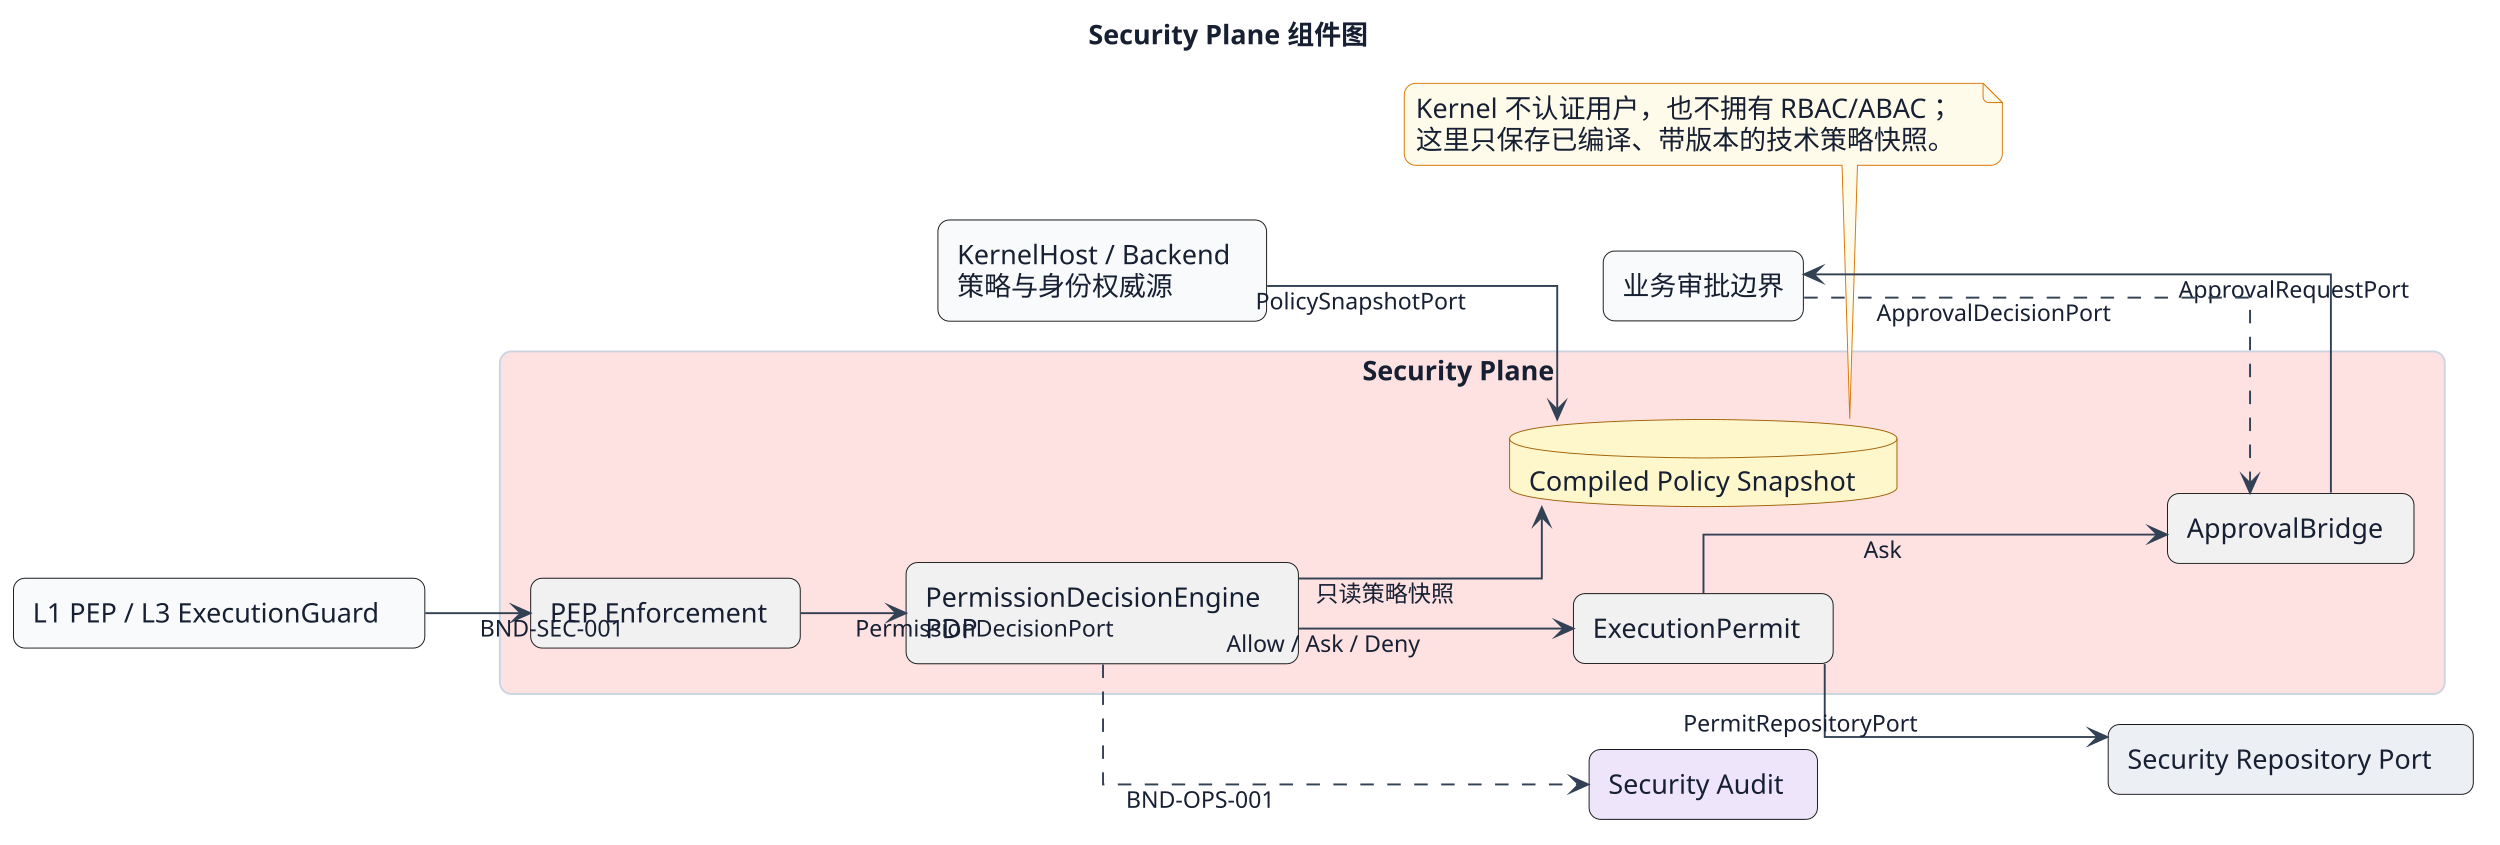
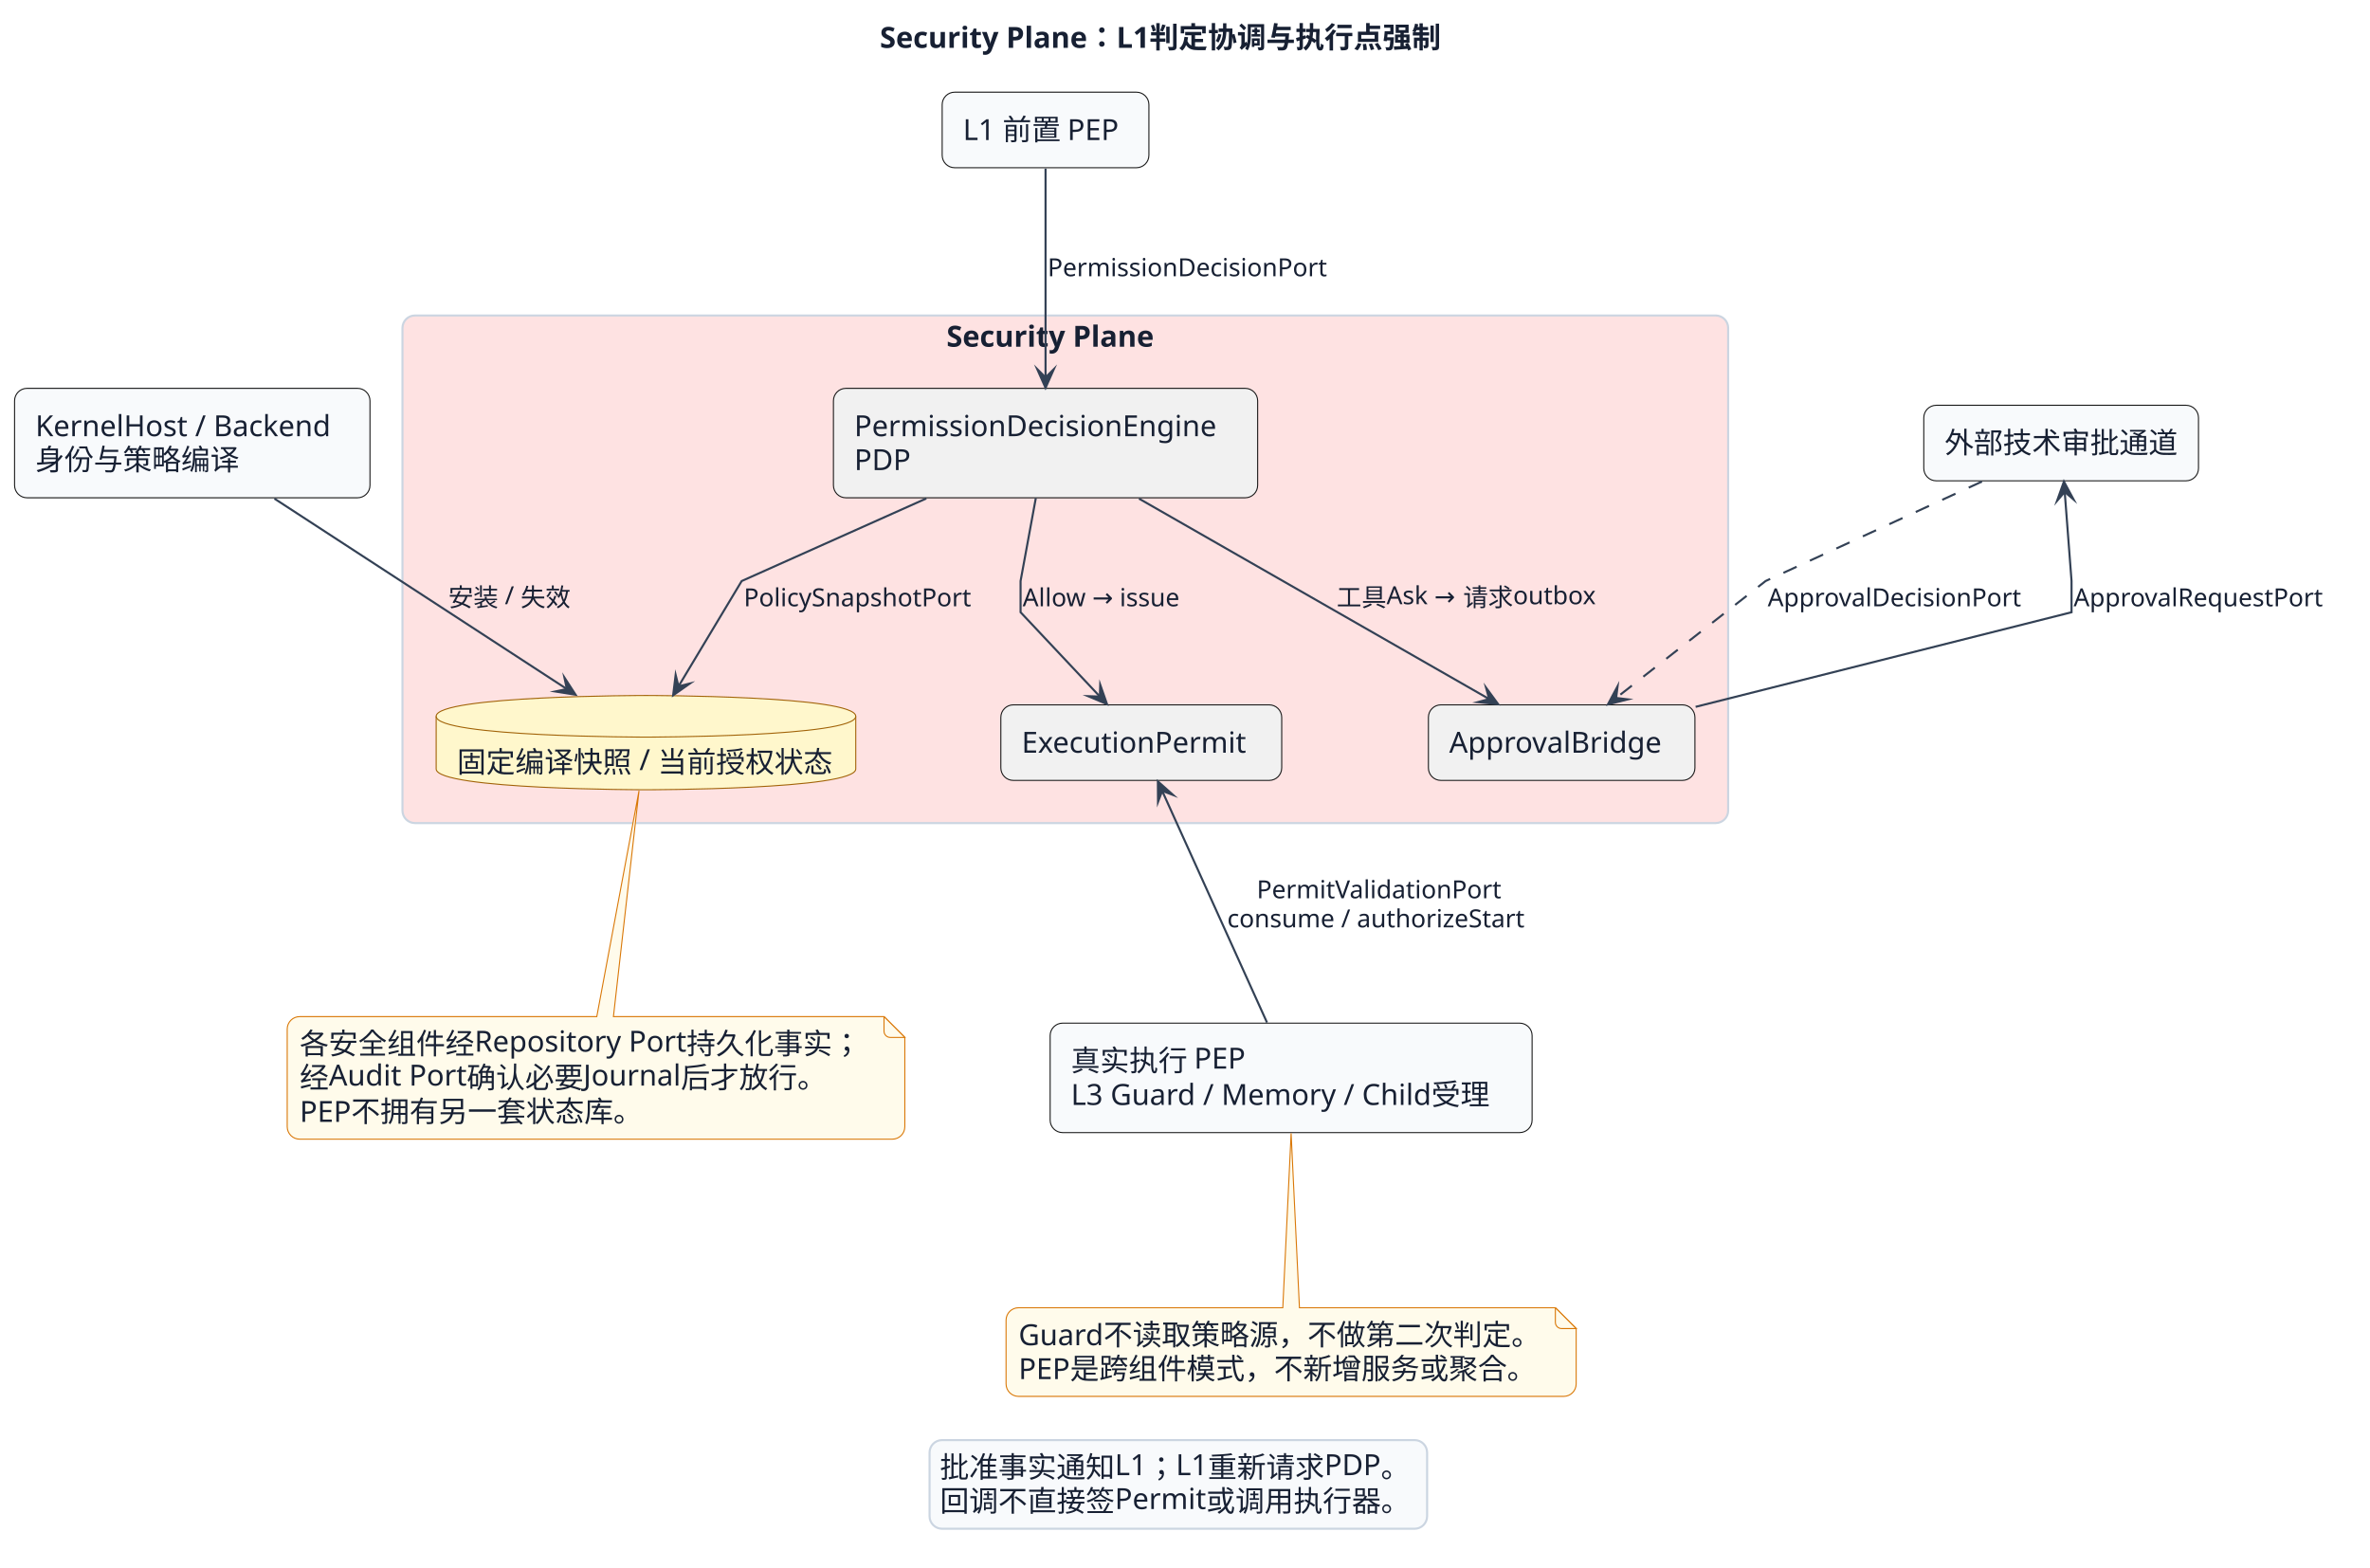
- <svg xmlns="http://www.w3.org/2000/svg" version="1.1" data-diagram-type="DESCRIPTION" style="width:2165px;height:731px;background:#FFFFFF;" width="2165px" height="731.667px" viewBox="0 0 2165 731" zoomAndPan="magnify" preserveAspectRatio="none" contentStyleType="text/css">
+ <svg xmlns="http://www.w3.org/2000/svg" version="1.1" data-diagram-type="DESCRIPTION" style="width:1898px;height:1255px;background:#FFFFFF;" width="1898.333px" height="1255px" viewBox="0 0 1898 1255" zoomAndPan="magnify" preserveAspectRatio="none" contentStyleType="text/css">
  <defs />
  <g font-family="sans-serif" lengthAdjust="spacing">
    <g class="title" data-source-line="2">
-       <text x="942.537" y="38.325" fill="#172033" font-size="23.333" textLength="268.47" font-weight="700" font-family="'Hiragino Sans GB'">Security Plane 组件图</text>
+       <text x="704.607" y="38.325" fill="#172033" font-size="23.333" textLength="478.116" font-weight="700" font-family="'Hiragino Sans GB'">Security Plane：L1判定协调与执行点强制</text>
    </g>
-     <g class="cluster" data-qualified-name="Security Plane" id="ent0003" data-source-line="7">
-       <rect x="432.9" y="304.328" width="1684.267" height="296.667" fill="#FEE2E2" style="stroke:#CBD5E1;stroke-width:1.667;" rx="10" ry="10" />
-       <text x="1179.86" y="329.32" fill="#172033" font-size="23.333" textLength="190.347" font-weight="700" font-family="'Hiragino Sans GB'">Security Plane</text>
+     <g class="cluster" data-qualified-name="Security Plane" id="ent0004" data-source-line="10">
+       <rect x="322.317" y="252.661" width="1061.667" height="406.483" fill="#FEE2E2" style="stroke:#CBD5E1;stroke-width:1.667;" rx="10" ry="10" />
+       <text x="757.977" y="277.653" fill="#172033" font-size="23.333" textLength="190.347" font-weight="700" font-family="'Hiragino Sans GB'">Security Plane</text>
    </g>
-     <g class="entity" data-qualified-name="Security Plane.PDP" id="ent0004" data-source-line="8">
-       <rect x="784.683" y="487.161" width="339.731" height="87.656" fill="#F1F1F1" style="stroke:#181818;stroke-width:0.833;" rx="10" ry="10" />
-       <text x="801.35" y="525.487" fill="#172033" font-size="23.333" textLength="306.398" font-family="'Hiragino Sans GB'">PermissionDecisionEngine</text>
-       <text x="801.35" y="552.648" fill="#172033" font-size="23.333" textLength="46.108" font-family="'Hiragino Sans GB'">PDP</text>
+     <g class="entity" data-qualified-name="Security Plane.PDP" id="ent0005" data-source-line="11">
+       <rect x="667.45" y="310.995" width="339.731" height="87.656" fill="#F1F1F1" style="stroke:#181818;stroke-width:0.833;" rx="10" ry="10" />
+       <text x="684.117" y="349.32" fill="#172033" font-size="23.333" textLength="306.398" font-family="'Hiragino Sans GB'">PermissionDecisionEngine</text>
+       <text x="684.117" y="376.481" fill="#172033" font-size="23.333" textLength="46.108" font-family="'Hiragino Sans GB'">PDP</text>
    </g>
-     <g class="entity" data-qualified-name="Security Plane.PERMIT" id="ent0005" data-source-line="9">
-       <rect x="1362.583" y="514.078" width="224.933" height="60.495" fill="#F1F1F1" style="stroke:#181818;stroke-width:0.833;" rx="10" ry="10" />
-       <text x="1379.25" y="552.403" fill="#172033" font-size="23.333" textLength="191.6" font-family="'Hiragino Sans GB'">ExecutionPermit</text>
+     <g class="entity" data-qualified-name="Security Plane.PERMIT" id="ent0006" data-source-line="12">
+       <rect x="801.517" y="564.478" width="224.933" height="60.495" fill="#F1F1F1" style="stroke:#181818;stroke-width:0.833;" rx="10" ry="10" />
+       <text x="818.183" y="602.803" fill="#172033" font-size="23.333" textLength="191.6" font-family="'Hiragino Sans GB'">ExecutionPermit</text>
    </g>
-     <g class="entity" data-qualified-name="Security Plane.PEP" id="ent0006" data-source-line="10">
-       <rect x="459.567" y="500.745" width="233.455" height="60.495" fill="#F1F1F1" style="stroke:#181818;stroke-width:0.833;" rx="10" ry="10" />
-       <text x="476.233" y="539.07" fill="#172033" font-size="23.333" textLength="200.122" font-family="'Hiragino Sans GB'">PEP Enforcement</text>
+     <g class="entity" data-qualified-name="Security Plane.APPROVAL" id="ent0007" data-source-line="13">
+       <rect x="1143.933" y="564.478" width="213.438" height="60.495" fill="#F1F1F1" style="stroke:#181818;stroke-width:0.833;" rx="10" ry="10" />
+       <text x="1160.6" y="602.803" fill="#172033" font-size="23.333" textLength="180.104" font-family="'Hiragino Sans GB'">ApprovalBridge</text>
    </g>
-     <g class="entity" data-qualified-name="Security Plane.APPROVAL" id="ent0007" data-source-line="11">
-       <rect x="1877.067" y="427.411" width="213.438" height="60.495" fill="#F1F1F1" style="stroke:#181818;stroke-width:0.833;" rx="10" ry="10" />
-       <text x="1893.733" y="465.737" fill="#172033" font-size="23.333" textLength="180.104" font-family="'Hiragino Sans GB'">ApprovalBridge</text>
+     <g class="entity" data-qualified-name="Security Plane.POLICY" id="ent0008" data-source-line="14">
+       <path d="M349.3,573.645 C349.3,556.978 517.314,556.978 517.314,556.978 C517.314,556.978 685.327,556.978 685.327,573.645 L685.327,615.806 C685.327,632.473 517.314,632.473 517.314,632.473 C517.314,632.473 349.3,632.473 349.3,615.806 L349.3,573.645" style="stroke:#A16207;stroke-width:0.833;" fill="#FFF7CC" />
+       <path d="M349.3,573.645 C349.3,590.311 517.314,590.311 517.314,590.311 C517.314,590.311 685.327,590.311 685.327,573.645" style="stroke:#A16207;stroke-width:0.833;" fill="none" />
+       <text x="365.967" y="618.637" fill="#172033" font-size="23.333" textLength="302.694" font-family="'Hiragino Sans GB'">固定编译快照 / 当前授权状态</text>
    </g>
-     <g class="entity" data-qualified-name="Security Plane.POLICY" id="ent0008" data-source-line="12">
-       <path d="M1307.333,379.911 C1307.333,363.245 1475.051,363.245 1475.051,363.245 C1475.051,363.245 1642.77,363.245 1642.77,379.911 L1642.77,422.073 C1642.77,438.74 1475.051,438.74 1475.051,438.74 C1475.051,438.74 1307.333,438.74 1307.333,422.073 L1307.333,379.911" style="stroke:#A16207;stroke-width:0.833;" fill="#FFF7CC" />
-       <path d="M1307.333,379.911 C1307.333,396.578 1475.051,396.578 1475.051,396.578 C1475.051,396.578 1642.77,396.578 1642.77,379.911" style="stroke:#A16207;stroke-width:0.833;" fill="none" />
-       <text x="1324" y="424.903" fill="#172033" font-size="23.333" textLength="302.103" font-family="'Hiragino Sans GB'">Compiled Policy Snapshot</text>
+     <g class="entity" data-qualified-name="HOST" id="ent0001" data-source-line="7">
+       <rect x="11.667" y="310.995" width="284.634" height="87.656" fill="#F8FAFC" style="stroke:#181818;stroke-width:0.833;" rx="10" ry="10" />
+       <text x="28.333" y="349.32" fill="#172033" font-size="23.333" textLength="251.3" font-family="'Hiragino Sans GB'">KernelHost / Backend</text>
+       <text x="28.333" y="376.481" fill="#172033" font-size="23.333" textLength="163.333" font-family="'Hiragino Sans GB'">身份与策略编译</text>
    </g>
-     <g class="entity" data-qualified-name="HOST" id="ent0001" data-source-line="5">
-       <rect x="812.233" y="190.495" width="284.634" height="87.656" fill="#F8FAFC" style="stroke:#181818;stroke-width:0.833;" rx="10" ry="10" />
-       <text x="828.9" y="228.82" fill="#172033" font-size="23.333" textLength="251.3" font-family="'Hiragino Sans GB'">KernelHost / Backend</text>
-       <text x="828.9" y="255.981" fill="#172033" font-size="23.333" textLength="186.666" font-family="'Hiragino Sans GB'">策略与身份权威源</text>
+     <g class="entity" data-qualified-name="L1PEP" id="ent0002" data-source-line="8">
+       <rect x="754.533" y="73.828" width="165.563" height="60.495" fill="#F8FAFC" style="stroke:#181818;stroke-width:0.833;" rx="10" ry="10" />
+       <text x="771.2" y="112.153" fill="#172033" font-size="23.333" textLength="132.23" font-family="'Hiragino Sans GB'">L1 前置 PEP</text>
    </g>
-     <g class="entity" data-qualified-name="PEP_CALLERS" id="ent0002" data-source-line="6">
-       <rect x="11.667" y="500.745" width="356.229" height="60.495" fill="#F8FAFC" style="stroke:#181818;stroke-width:0.833;" rx="10" ry="10" />
-       <text x="28.333" y="539.07" fill="#172033" font-size="23.333" textLength="322.896" font-family="'Hiragino Sans GB'">L1 PEP / L3 ExecutionGuard</text>
+     <g class="entity" data-qualified-name="GUARD" id="ent0003" data-source-line="9">
+       <rect x="841" y="819.378" width="385.976" height="87.656" fill="#F8FAFC" style="stroke:#181818;stroke-width:0.833;" rx="10" ry="10" />
+       <text x="857.667" y="857.703" fill="#172033" font-size="23.333" textLength="143.634" font-family="'Hiragino Sans GB'">真实执行 PEP</text>
+       <text x="857.667" y="884.865" fill="#172033" font-size="23.333" textLength="352.643" font-family="'Hiragino Sans GB'">L3 Guard / Memory / Child受理</text>
    </g>
-     <g class="entity" data-qualified-name="BUSINESS" id="ent0009" data-source-line="14">
-       <rect x="1388.383" y="217.411" width="173.333" height="60.495" fill="#F8FAFC" style="stroke:#181818;stroke-width:0.833;" rx="10" ry="10" />
-       <text x="1405.05" y="255.737" fill="#172033" font-size="23.333" textLength="139.999" font-family="'Hiragino Sans GB'">业务审批边界</text>
+     <g class="entity" data-qualified-name="BUSINESS" id="ent0009" data-source-line="16">
+       <rect x="1540.65" y="324.561" width="219.999" height="60.495" fill="#F8FAFC" style="stroke:#181818;stroke-width:0.833;" rx="10" ry="10" />
+       <text x="1557.317" y="362.887" fill="#172033" font-size="23.333" textLength="186.666" font-family="'Hiragino Sans GB'">外部技术审批通道</text>
    </g>
-     <g class="entity" data-qualified-name="INFRA" id="ent0010" data-source-line="15">
-       <rect x="1825.683" y="627.411" width="316.193" height="60.495" fill="#ECEFF3" style="stroke:#181818;stroke-width:0.833;" rx="10" ry="10" />
-       <text x="1842.35" y="665.737" fill="#172033" font-size="23.333" textLength="282.86" font-family="'Hiragino Sans GB'">Security Repository Port</text>
+     <g class="entity" data-qualified-name="GMN19" id="ent0020" data-source-line="30">
+       <path d="M230,824.145 L230,902.296 A10,10 0 0 0 240,912.296 L714.624,912.296 A10,10 0 0 0 724.624,902.296 L724.624,830.811 L707.958,814.145 L491.267,814.145 L511.75,633.261 L477.933,814.145 L240,814.145 A10,10 0 0 0 230,824.145" style="stroke:#D97706;stroke-width:0.833;" fill="#FFFBEB" />
+       <path d="M707.958,814.145 L707.958,825.811 A5,5 0 0 0 712.958,830.811 L724.624,830.811 L707.958,814.145" style="stroke:#D97706;stroke-width:0.833;" fill="#FFFBEB" />
+       <text x="240" y="844.137" fill="#172033" font-size="23.333" textLength="459.624" font-family="'Hiragino Sans GB'">各安全组件经Repository Port持久化事实；</text>
+       <text x="240" y="871.298" fill="#172033" font-size="23.333" textLength="430.139" font-family="'Hiragino Sans GB'">经Audit Port确认必要Journal后才放行。</text>
+       <text x="240" y="898.46" fill="#172033" font-size="23.333" textLength="276.216" font-family="'Hiragino Sans GB'">PEP不拥有另一套状态库。</text>
    </g>
-     <g class="entity" data-qualified-name="OPS" id="ent0011" data-source-line="16">
-       <rect x="1376.167" y="649.078" width="197.76" height="60.495" fill="#EEE5FA" style="stroke:#181818;stroke-width:0.833;" rx="10" ry="10" />
-       <text x="1392.833" y="687.403" fill="#172033" font-size="23.333" textLength="164.427" font-family="'Hiragino Sans GB'">Security Audit</text>
+     <g class="entity" data-qualified-name="GMN22" id="ent0023" data-source-line="35">
+       <path d="M805.7,1057.295 L805.7,1108.284 A10,10 0 0 0 815.7,1118.284 L1252.271,1118.284 A10,10 0 0 0 1262.271,1108.284 L1262.271,1063.961 L1245.604,1047.295 L1040.65,1047.295 L1033.983,907.595 L1027.317,1047.295 L815.7,1047.295 A10,10 0 0 0 805.7,1057.295" style="stroke:#D97706;stroke-width:0.833;" fill="#FFFBEB" />
+       <path d="M1245.604,1047.295 L1245.604,1058.961 A5,5 0 0 0 1250.604,1063.961 L1262.271,1063.961 L1245.604,1047.295" style="stroke:#D97706;stroke-width:0.833;" fill="#FFFBEB" />
+       <text x="815.7" y="1077.287" fill="#172033" font-size="23.333" textLength="421.571" font-family="'Hiragino Sans GB'">Guard不读取策略源，不做第二次判定。</text>
+       <text x="815.7" y="1104.448" fill="#172033" font-size="23.333" textLength="416.216" font-family="'Hiragino Sans GB'">PEP是跨组件模式，不新增服务或聚合。</text>
    </g>
-     <g class="entity" data-qualified-name="GMN22" id="ent0023" data-source-line="30">
-       <path d="M1216.083,82.161 L1216.083,133.151 A10,10 0 0 0 1226.083,143.151 L1595.217,143.151 L1601.883,362.645 L1608.55,143.151 L1724.018,143.151 A10,10 0 0 0 1734.018,133.151 L1734.018,88.828 L1717.352,72.161 L1226.083,72.161 A10,10 0 0 0 1216.083,82.161" style="stroke:#D97706;stroke-width:0.833;" fill="#FFFBEB" />
-       <path d="M1717.352,72.161 L1717.352,83.828 A5,5 0 0 0 1722.352,88.828 L1734.018,88.828 L1717.352,72.161" style="stroke:#D97706;stroke-width:0.833;" fill="#FFFBEB" />
-       <text x="1226.083" y="102.153" fill="#172033" font-size="23.333" textLength="482.935" font-family="'Hiragino Sans GB'">Kernel 不认证用户，也不拥有 RBAC/ABAC；</text>
-       <text x="1226.083" y="129.315" fill="#172033" font-size="23.333" textLength="466.665" font-family="'Hiragino Sans GB'">这里只保存已编译、带版本的技术策略快照。</text>
+     <g class="link" data-entity-1="ent0001" data-entity-2="ent0008" id="lnk10" data-source-line="17" data-link-type="dependency">
+       <path d="M219.783,399.328 C288.7,444.195 388.817,509.38 453.967,551.813" style="stroke:#334155;stroke-width:1.667;" fill="none" id="HOST-to-POLICY" />
+       <polygon points="460.95,556.361,452.019,542.589,453.967,551.813,444.742,553.761,460.95,556.361" fill="#334155" style="stroke:#334155;stroke-width:1.667;stroke-linejoin:miter;stroke-miterlimit:10;" />
+       <text x="359.067" y="485.543" fill="#172033" font-size="20" textLength="99.454" font-family="'Hiragino Sans GB'">安装 / 失效</text>
    </g>
-     <g class="link" data-entity-1="ent0001" data-entity-2="ent0008" id="lnk12" data-source-line="18" data-link-type="dependency">
-       <path d="M1097.35,247.661 C1210.1,247.661 1348.55,247.661 1348.55,247.661 C1348.55,247.661 1348.55,309.361 1348.55,354.761" style="stroke:#334155;stroke-width:1.667;" fill="none" id="HOST-to-POLICY" />
-       <polygon points="1348.55,363.095,1355.217,348.095,1348.55,354.761,1341.883,348.095,1348.55,363.095" fill="#334155" style="stroke:#334155;stroke-width:1.667;stroke-linejoin:miter;stroke-miterlimit:10;" />
-       <text x="1087.333" y="267.893" fill="#172033" font-size="20" textLength="192.1" font-family="'Hiragino Sans GB'">PolicySnapshotPort</text>
+     <g class="link" data-entity-1="ent0002" data-entity-2="ent0005" id="lnk11" data-source-line="18" data-link-type="dependency">
+       <path d="M837.317,135.095 C837.317,178.611 837.317,252.161 837.317,302.261" style="stroke:#334155;stroke-width:1.667;" fill="none" id="L1PEP-to-PDP" />
+       <polygon points="837.317,310.595,843.983,295.595,837.317,302.261,830.65,295.595,837.317,310.595" fill="#334155" style="stroke:#334155;stroke-width:1.667;stroke-linejoin:miter;stroke-miterlimit:10;" />
+       <text x="838.983" y="221.226" fill="#172033" font-size="20" textLength="234.443" font-family="'Hiragino Sans GB'">PermissionDecisionPort</text>
    </g>
-     <g class="link" data-entity-1="ent0002" data-entity-2="ent0006" id="lnk13" data-source-line="19" data-link-type="dependency">
-       <path d="M368.333,530.995 C399.183,530.995 422.217,530.995 450.9,530.995" style="stroke:#334155;stroke-width:1.667;" fill="none" id="PEP_CALLERS-to-PEP" />
-       <polygon points="459.233,530.995,444.233,524.328,450.9,530.995,444.233,537.661,459.233,530.995" fill="#334155" style="stroke:#334155;stroke-width:1.667;stroke-linejoin:miter;stroke-miterlimit:10;" />
-       <text x="415.45" y="551.226" fill="#172033" font-size="20" textLength="135.986" font-family="'Hiragino Sans GB'">BND-SEC-001</text>
+     <g class="link" data-entity-1="ent0005" data-entity-2="ent0008" id="lnk12" data-source-line="19" data-link-type="dependency">
+       <path d="M741.85,399.178 C673.667,429.661 593.983,465.311 593.983,465.311 C593.983,465.311 566.038,511.883 543.372,549.65" style="stroke:#334155;stroke-width:1.667;" fill="none" id="PDP-to-POLICY" />
+       <polygon points="539.083,556.795,552.519,547.364,543.372,549.65,541.086,540.503,539.083,556.795" fill="#334155" style="stroke:#334155;stroke-width:1.667;stroke-linejoin:miter;stroke-miterlimit:10;" />
+       <text x="595.65" y="485.543" fill="#172033" font-size="20" textLength="192.1" font-family="'Hiragino Sans GB'">PolicySnapshotPort</text>
    </g>
-     <g class="link" data-entity-1="ent0006" data-entity-2="ent0004" id="lnk14" data-source-line="20" data-link-type="dependency">
-       <path d="M693.383,530.995 C722.233,530.995 745.4,530.995 776.2,530.995" style="stroke:#334155;stroke-width:1.667;" fill="none" id="PEP-to-PDP" />
-       <polygon points="784.533,530.995,769.533,524.328,776.2,530.995,769.533,537.661,784.533,530.995" fill="#334155" style="stroke:#334155;stroke-width:1.667;stroke-linejoin:miter;stroke-miterlimit:10;" />
-       <text x="740.633" y="551.226" fill="#172033" font-size="20" textLength="234.443" font-family="'Hiragino Sans GB'">PermissionDecisionPort</text>
+     <g class="link" data-entity-1="ent0005" data-entity-2="ent0006" id="lnk13" data-source-line="20" data-link-type="dependency">
+       <path d="M829.533,398.861 C823.917,429.428 817.317,465.311 817.317,465.311 C817.317,465.311 817.317,490.311 817.317,490.311 C817.317,490.311 852.258,527.44 880.825,557.824" style="stroke:#334155;stroke-width:1.667;" fill="none" id="PDP-to-PERMIT" />
+       <polygon points="886.533,563.895,881.115,548.4,880.825,557.824,871.401,557.533,886.533,563.895" fill="#334155" style="stroke:#334155;stroke-width:1.667;stroke-linejoin:miter;stroke-miterlimit:10;" />
+       <text x="818.983" y="485.543" fill="#172033" font-size="20" textLength="134.238" font-family="'Hiragino Sans GB'">Allow → issue</text>
    </g>
-     <g class="link" data-entity-1="ent0004" data-entity-2="ent0008" id="lnk15" data-source-line="21" data-link-type="dependency">
-       <path d="M1124.833,500.995 C1226.2,500.995 1335.217,500.995 1335.217,500.995 C1335.217,500.995 1335.217,475.911 1335.217,447.711" style="stroke:#334155;stroke-width:1.667;" fill="none" id="PDP-to-POLICY" />
-       <polygon points="1335.217,439.378,1328.55,454.378,1335.217,447.711,1341.883,454.378,1335.217,439.378" fill="#334155" style="stroke:#334155;stroke-width:1.667;stroke-linejoin:miter;stroke-miterlimit:10;" />
-       <text x="1139.167" y="521.226" fill="#172033" font-size="20" textLength="120.001" font-family="'Hiragino Sans GB'">只读策略快照</text>
+     <g class="link" data-entity-1="ent0005" data-entity-2="ent0007" id="lnk14" data-source-line="21" data-link-type="dependency">
+       <path d="M912.167,399.328 C995.45,446.995 1120.518,518.572 1192.584,559.822" style="stroke:#334155;stroke-width:1.667;" fill="none" id="PDP-to-APPROVAL" />
+       <polygon points="1199.817,563.961,1190.11,550.724,1192.584,559.822,1183.487,562.296,1199.817,563.961" fill="#334155" style="stroke:#334155;stroke-width:1.667;stroke-linejoin:miter;stroke-miterlimit:10;" />
+       <text x="1070.4" y="485.543" fill="#172033" font-size="20" textLength="214.678" font-family="'Hiragino Sans GB'">工具Ask → 请求outbox</text>
    </g>
-     <g class="link" data-entity-1="ent0004" data-entity-2="ent0005" id="lnk16" data-source-line="22" data-link-type="dependency">
-       <path d="M1124.983,544.328 C1202.95,544.328 1284.867,544.328 1354.183,544.328" style="stroke:#334155;stroke-width:1.667;" fill="none" id="PDP-to-PERMIT" />
-       <polygon points="1362.517,544.328,1347.517,537.661,1354.183,544.328,1347.517,550.995,1362.517,544.328" fill="#334155" style="stroke:#334155;stroke-width:1.667;stroke-linejoin:miter;stroke-miterlimit:10;" />
-       <text x="1062.083" y="564.559" fill="#172033" font-size="20" textLength="180.195" font-family="'Hiragino Sans GB'">Allow / Ask / Deny</text>
+     <g class="link" data-entity-1="ent0007" data-entity-2="ent0009" id="lnk15" data-source-line="22" data-link-type="dependency">
+       <path d="M1357.933,566.061 C1478.917,535.611 1658.983,490.311 1658.983,490.311 C1658.983,490.311 1658.983,465.311 1658.983,465.311 C1658.983,465.311 1655.986,426.187 1653.519,393.954" style="stroke:#334155;stroke-width:1.667;" fill="none" id="APPROVAL-to-BUSINESS" />
+       <polygon points="1652.883,385.645,1647.381,401.11,1653.519,393.954,1660.675,400.092,1652.883,385.645" fill="#334155" style="stroke:#334155;stroke-width:1.667;stroke-linejoin:miter;stroke-miterlimit:10;" />
+       <text x="1660.65" y="485.543" fill="#172033" font-size="20" textLength="211.68" font-family="'Hiragino Sans GB'">ApprovalRequestPort</text>
    </g>
-     <g class="link" data-entity-1="ent0005" data-entity-2="ent0007" id="lnk17" data-source-line="23" data-link-type="dependency">
-       <path d="M1475.217,513.561 C1475.217,490.528 1475.217,462.961 1475.217,462.961 C1475.217,462.961 1719,462.961 1868.217,462.961" style="stroke:#334155;stroke-width:1.667;" fill="none" id="PERMIT-to-APPROVAL" />
-       <polygon points="1876.55,462.961,1861.55,456.295,1868.217,462.961,1861.55,469.628,1876.55,462.961" fill="#334155" style="stroke:#334155;stroke-width:1.667;stroke-linejoin:miter;stroke-miterlimit:10;" />
-       <text x="1613.9" y="483.193" fill="#172033" font-size="20" textLength="35.684" font-family="'Hiragino Sans GB'">Ask</text>
+     <g class="link" data-entity-1="ent0009" data-entity-2="ent0007" id="lnk16" data-source-line="23" data-link-type="dependency">
+       <path d="M1587.233,385.645 C1517.117,417.878 1413.983,465.311 1413.983,465.311 C1413.983,465.311 1342.464,521.244 1294.281,558.928" style="stroke:#334155;stroke-width:1.667;stroke-dasharray:11.667,11.667;" fill="none" id="BUSINESS-to-APPROVAL" />
+       <polygon points="1287.717,564.061,1303.639,560.072,1294.281,558.928,1295.425,549.569,1287.717,564.061" fill="#334155" style="stroke:#334155;stroke-width:1.667;stroke-linejoin:miter;stroke-miterlimit:10;" />
+       <text x="1415.65" y="485.543" fill="#172033" font-size="20" textLength="214.688" font-family="'Hiragino Sans GB'">ApprovalDecisionPort</text>
    </g>
-     <g class="link" data-entity-1="ent0007" data-entity-2="ent0009" id="lnk18" data-source-line="24" data-link-type="dependency">
-       <path d="M2018.55,426.595 C2018.55,365.928 2018.55,237.578 2018.55,237.578 C2018.55,237.578 1724.333,237.578 1570.7,237.578" style="stroke:#334155;stroke-width:1.667;" fill="none" id="APPROVAL-to-BUSINESS" />
-       <polygon points="1562.367,237.578,1577.367,244.245,1570.7,237.578,1577.367,230.911,1562.367,237.578" fill="#334155" style="stroke:#334155;stroke-width:1.667;stroke-linejoin:miter;stroke-miterlimit:10;" />
-       <text x="1886.633" y="257.809" fill="#172033" font-size="20" textLength="211.68" font-family="'Hiragino Sans GB'">ApprovalRequestPort</text>
+     <g class="link" data-entity-1="ent0006" data-entity-2="ent0003" id="lnk18" data-source-line="24" data-link-type="dependency">
+       <path d="M930.719,633.37 C951.953,680.287 990.183,764.761 1014.683,818.911" style="stroke:#334155;stroke-width:1.667;" fill="none" id="PERMIT-backto-GUARD" />
+       <polygon points="927.283,625.778,927.394,642.193,930.719,633.37,939.542,636.695,927.283,625.778" fill="#334155" style="stroke:#334155;stroke-width:1.667;stroke-linejoin:miter;stroke-miterlimit:10;" />
+       <text x="1006.447" y="719.376" fill="#172033" font-size="20" textLength="206.143" font-family="'Hiragino Sans GB'">PermitValidationPort</text>
+       <text x="982.833" y="742.657" fill="#172033" font-size="20" textLength="253.369" font-family="'Hiragino Sans GB'">consume / authorizeStart</text>
    </g>
-     <g class="link" data-entity-1="ent0009" data-entity-2="ent0007" id="lnk19" data-source-line="25" data-link-type="dependency">
-       <path d="M1562.45,257.745 C1699.267,257.745 1948.55,257.745 1948.55,257.745 C1948.55,257.745 1948.55,362.461 1948.55,418.528" style="stroke:#334155;stroke-width:1.667;stroke-dasharray:11.667,11.667;" fill="none" id="BUSINESS-to-APPROVAL" />
-       <polygon points="1948.55,426.861,1955.217,411.861,1948.55,418.528,1941.883,411.861,1948.55,426.861" fill="#334155" style="stroke:#334155;stroke-width:1.667;stroke-linejoin:miter;stroke-miterlimit:10;" />
-       <text x="1625.05" y="277.976" fill="#172033" font-size="20" textLength="214.688" font-family="'Hiragino Sans GB'">ApprovalDecisionPort</text>
-     </g>
-     <g class="link" data-entity-1="ent0005" data-entity-2="ent0010" id="lnk20" data-source-line="26" data-link-type="dependency">
-       <path d="M1580.217,575.078 C1580.217,602.478 1580.217,638.245 1580.217,638.245 C1580.217,638.245 1703.583,638.245 1816.533,638.245" style="stroke:#334155;stroke-width:1.667;" fill="none" id="PERMIT-to-INFRA" />
-       <polygon points="1824.867,638.245,1809.867,631.578,1816.533,638.245,1809.867,644.911,1824.867,638.245" fill="#334155" style="stroke:#334155;stroke-width:1.667;stroke-linejoin:miter;stroke-miterlimit:10;" />
-       <text x="1457.617" y="633.476" fill="#172033" font-size="20" textLength="213.076" font-family="'Hiragino Sans GB'">PermitRepositoryPort</text>
-     </g>
-     <g class="link" data-entity-1="ent0004" data-entity-2="ent0011" id="lnk21" data-source-line="27" data-link-type="dependency">
-       <path d="M955.217,575.495 C955.217,619.195 955.217,679.328 955.217,679.328 C955.217,679.328 1216.15,679.328 1367.1,679.328" style="stroke:#334155;stroke-width:1.667;stroke-dasharray:11.667,11.667;" fill="none" id="PDP-to-OPS" />
-       <polygon points="1375.433,679.328,1360.433,672.661,1367.1,679.328,1360.433,685.995,1375.433,679.328" fill="#334155" style="stroke:#334155;stroke-width:1.667;stroke-linejoin:miter;stroke-miterlimit:10;" />
-       <text x="975.083" y="699.559" fill="#172033" font-size="20" textLength="137.188" font-family="'Hiragino Sans GB'">BND-OPS-001</text>
+     <g class="legend" data-source-line="25">
+       <rect x="744.433" y="1153.284" width="398.464" height="70.99" fill="#F8FAFC" style="stroke:#CBD5E1;stroke-width:1.667;" rx="10" ry="10" />
+       <text x="752.766" y="1183.276" fill="#172033" font-size="23.333" textLength="381.797" font-family="'Hiragino Sans GB'">批准事实通知L1；L1重新请求PDP。</text>
+       <text x="752.766" y="1210.438" fill="#172033" font-size="23.333" textLength="379.712" font-family="'Hiragino Sans GB'">回调不直接签Permit或调用执行器。</text>
    </g>
  </g>
</svg>
